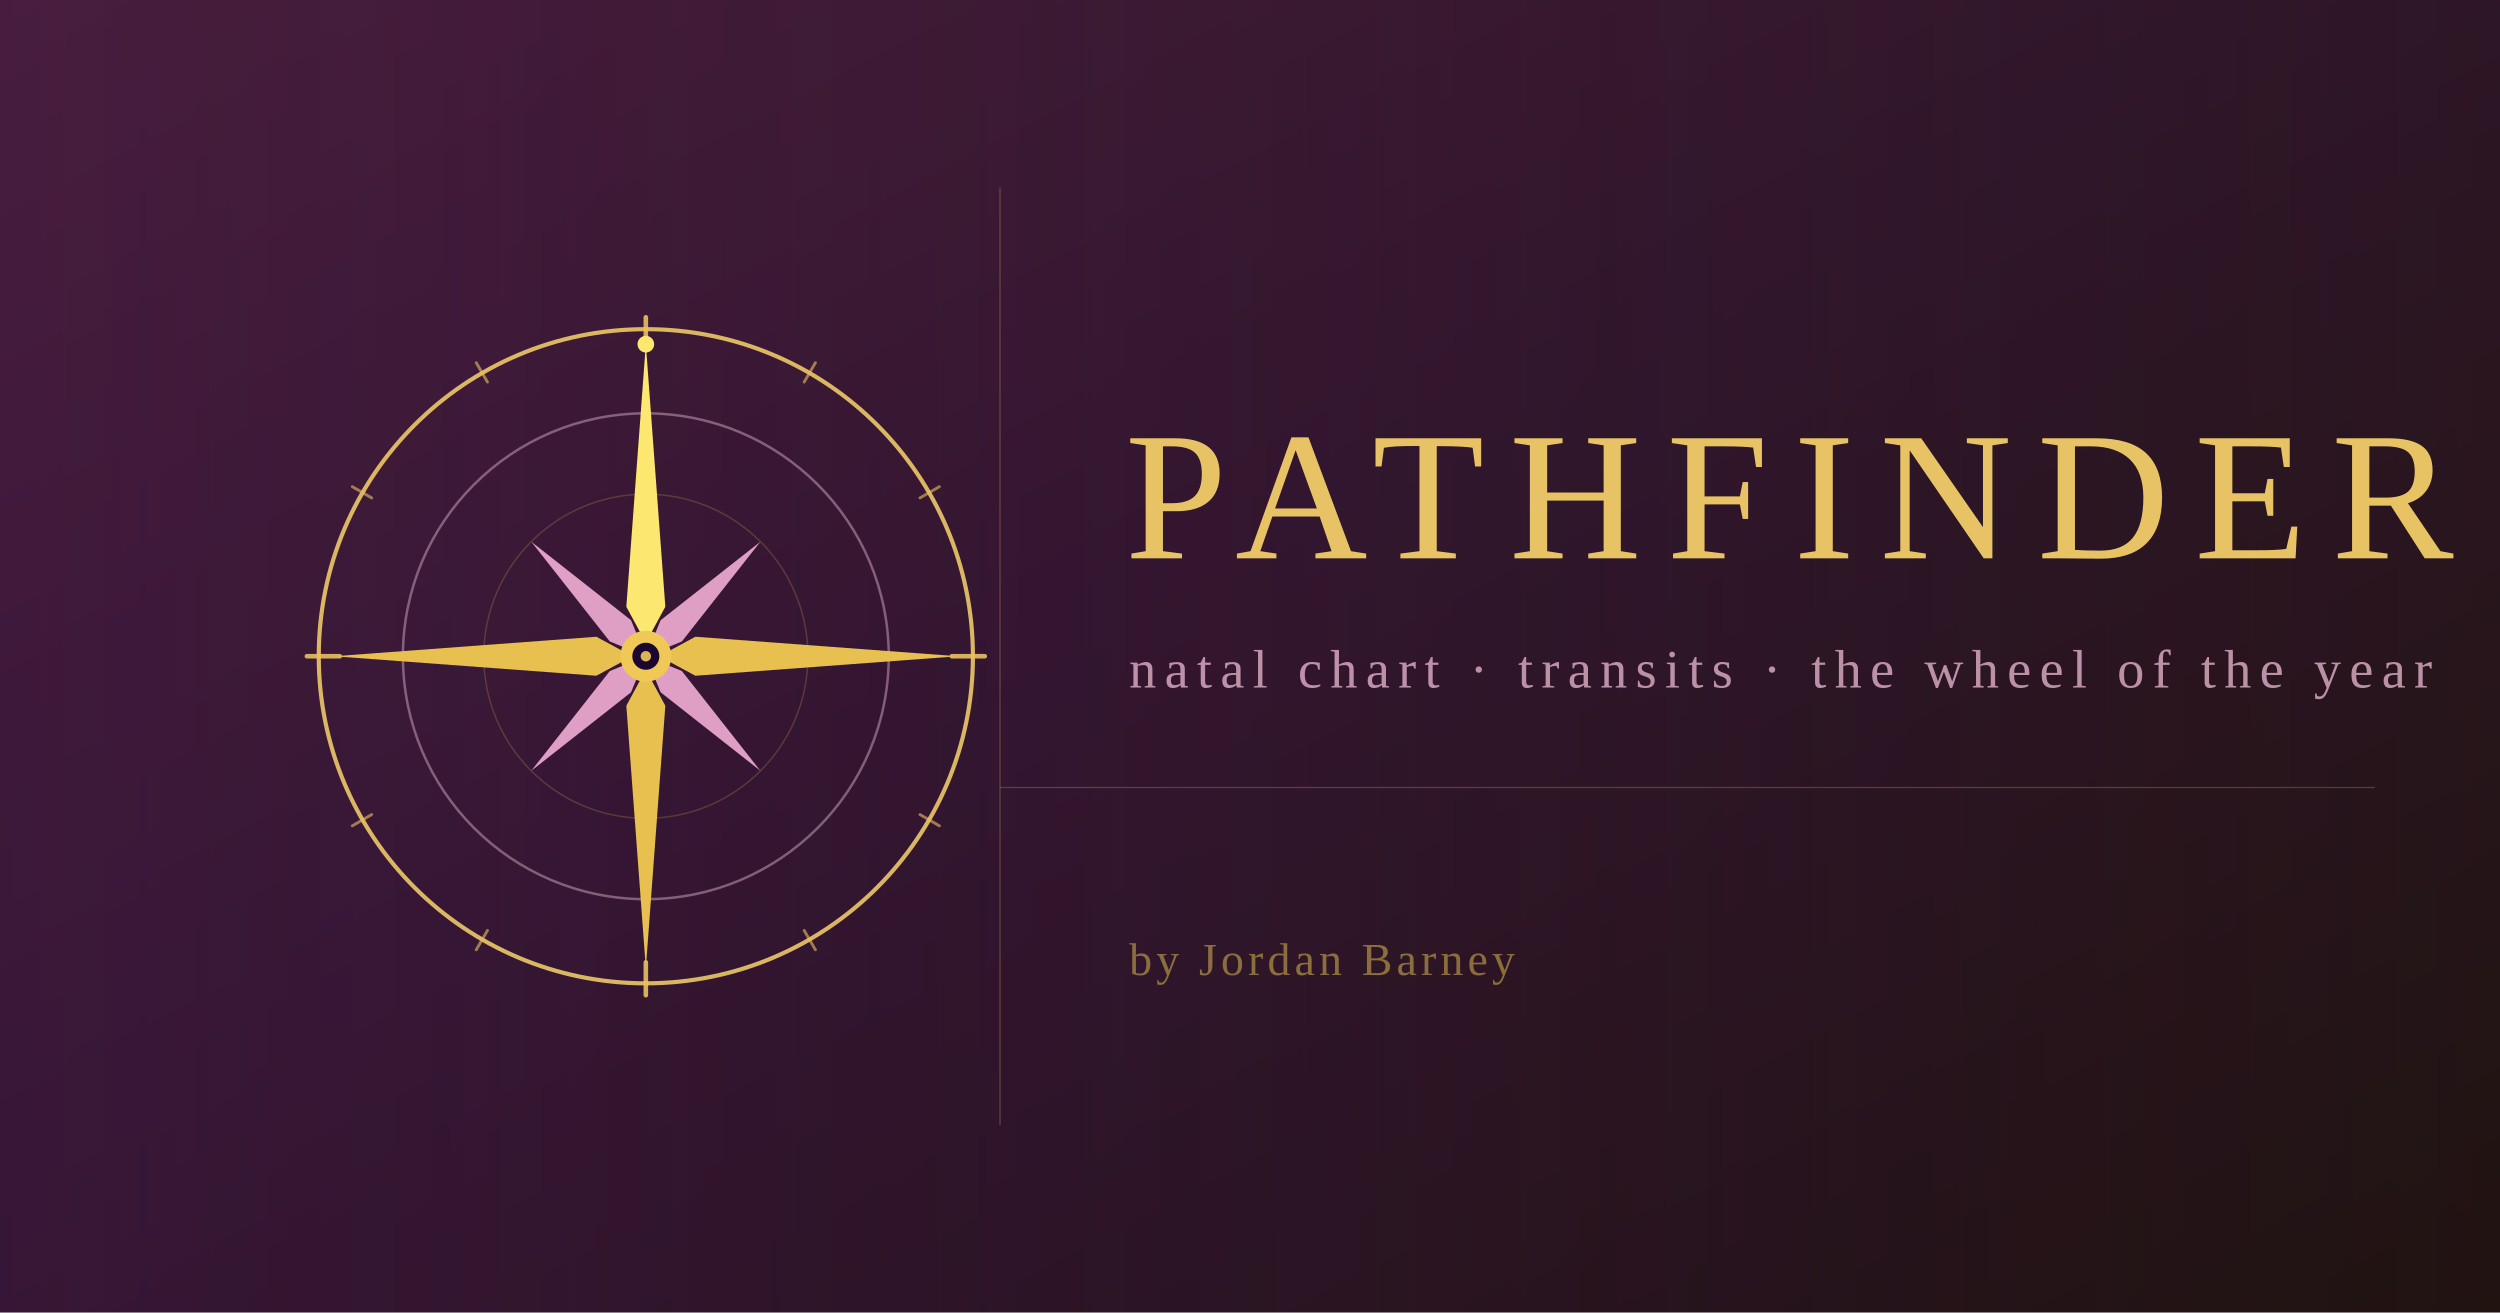
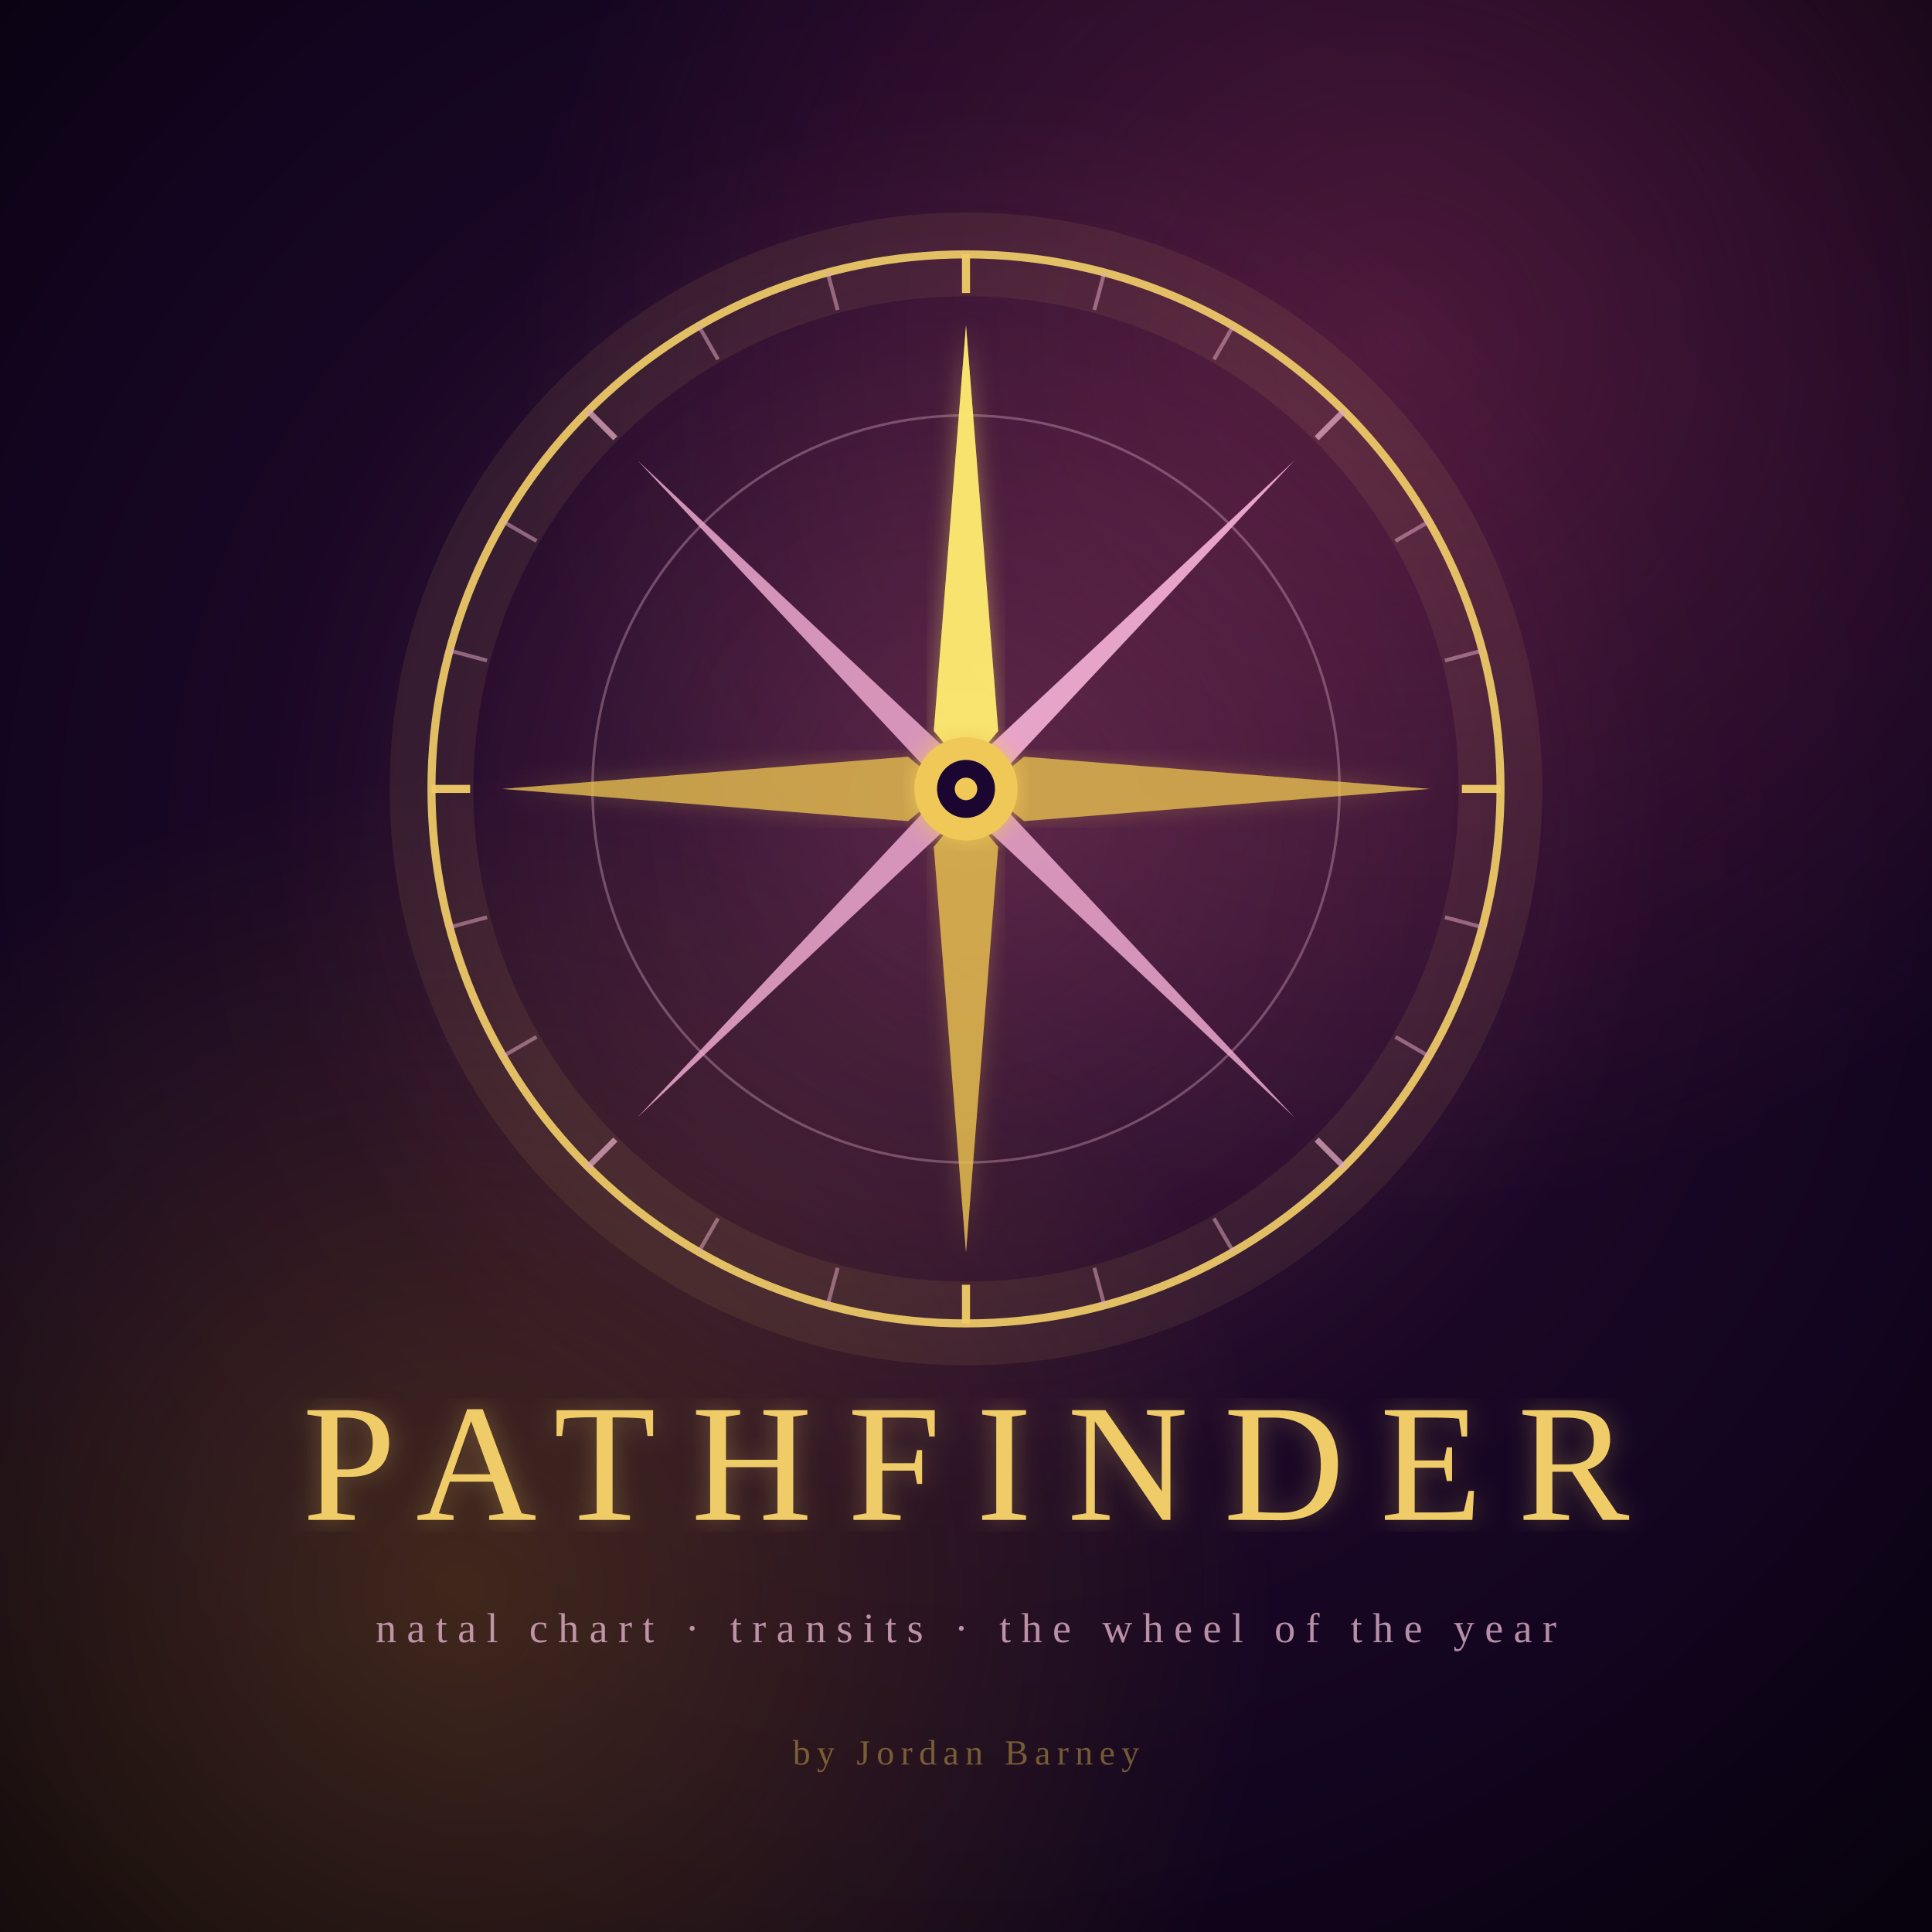
- <svg xmlns="http://www.w3.org/2000/svg" viewBox="0 0 1200 630">
+ <svg xmlns="http://www.w3.org/2000/svg" viewBox="0 0 600 600" width="600" height="600">
  <defs>
-     <linearGradient id="bg" x1="0%" y1="0%" x2="100%" y2="100%">
+     <radialGradient id="bg" cx="50%" cy="44%" r="72%">
      <stop offset="0%" stop-color="#2e0e30" />
-       <stop offset="45%" stop-color="#1a0628" />
-       <stop offset="100%" stop-color="#09020e" />
-     </linearGradient>
-     <linearGradient id="rose-stripe" x1="0%" y1="0%" x2="100%" y2="0%">
-       <stop offset="0%" stop-color="#c06080" stop-opacity="0.18" />
-       <stop offset="100%" stop-color="#c06080" stop-opacity="0" />
-     </linearGradient>
-     <linearGradient id="gold-stripe" x1="100%" y1="0%" x2="0%" y2="0%">
-       <stop offset="0%" stop-color="#c89020" stop-opacity="0.12" />
-       <stop offset="100%" stop-color="#c89020" stop-opacity="0" />
-     </linearGradient>
+       <stop offset="38%" stop-color="#1e0828" />
+       <stop offset="70%" stop-color="#130520" />
+       <stop offset="100%" stop-color="#08020e" />
+     </radialGradient>
+     <radialGradient id="rg1" cx="72%" cy="18%" r="45%">
+       <stop offset="0%" stop-color="rgba(192,64,106,0.30)" />
+       <stop offset="100%" stop-color="rgba(192,64,106,0)" />
+     </radialGradient>
+     <radialGradient id="rg2" cx="24%" cy="82%" r="42%">
+       <stop offset="0%" stop-color="rgba(200,144,10,0.24)" />
+       <stop offset="100%" stop-color="rgba(200,144,10,0)" />
+     </radialGradient>
+     <radialGradient id="rg3" cx="50%" cy="42%" r="36%">
+       <stop offset="0%" stop-color="rgba(212,112,140,0.22)" />
+       <stop offset="100%" stop-color="rgba(212,112,140,0)" />
+     </radialGradient>
+     <filter id="glow-gold">
+       <feGaussianBlur stdDeviation="3.5" result="blur" />
+       <feMerge>
+         <feMergeNode in="blur" />
+         <feMergeNode in="SourceGraphic" />
+       </feMerge>
+     </filter>
+     <filter id="glow-rose">
+       <feGaussianBlur stdDeviation="2.5" result="blur" />
+       <feMerge>
+         <feMergeNode in="blur" />
+         <feMergeNode in="SourceGraphic" />
+       </feMerge>
+     </filter>
+     <filter id="text-glow">
+       <feGaussianBlur stdDeviation="4" result="blur" />
+       <feMerge>
+         <feMergeNode in="blur" />
+         <feMergeNode in="SourceGraphic" />
+       </feMerge>
+     </filter>
  </defs>
-   <rect width="1200" height="630" fill="url(#bg)" />
-   <rect width="1200" height="630" fill="url(#rose-stripe)" />
-   <rect width="1200" height="630" fill="url(#gold-stripe)" />
-   <line x1="480" y1="378" x2="1140" y2="378" stroke="#c9a84c" stroke-width="0.6" opacity="0.30" />
-   <circle cx="310" cy="315" r="157.0" fill="none" stroke="#f0cc68" stroke-width="2" opacity="0.88" />
-   <circle cx="310" cy="315" r="116.6" fill="none" stroke="#d4a8c0" stroke-width="1.2" opacity="0.50" />
-   <circle cx="310" cy="315" r="77.8" fill="none" stroke="#c9a84c" stroke-width="0.7" opacity="0.25" />
-   <line x1="310.0" y1="168.1" x2="310.0" y2="152.3" stroke="#e8c060" stroke-width="2.2" opacity="0.9" stroke-linecap="round" />
-   <line x1="386.0" y1="183.4" x2="391.4" y2="174.1" stroke="#e8c060" stroke-width="1.4" opacity="0.6" stroke-linecap="round" />
-   <line x1="441.6" y1="239.0" x2="450.9" y2="233.6" stroke="#e8c060" stroke-width="1.4" opacity="0.6" stroke-linecap="round" />
-   <line x1="456.9" y1="315.0" x2="472.7" y2="315.0" stroke="#e8c060" stroke-width="2.2" opacity="0.9" stroke-linecap="round" />
-   <line x1="441.6" y1="391.0" x2="450.9" y2="396.4" stroke="#e8c060" stroke-width="1.4" opacity="0.6" stroke-linecap="round" />
-   <line x1="386.0" y1="446.6" x2="391.4" y2="455.9" stroke="#e8c060" stroke-width="1.4" opacity="0.6" stroke-linecap="round" />
-   <line x1="310.0" y1="461.9" x2="310.0" y2="477.7" stroke="#e8c060" stroke-width="2.2" opacity="0.9" stroke-linecap="round" />
-   <line x1="234.0" y1="446.6" x2="228.6" y2="455.9" stroke="#e8c060" stroke-width="1.4" opacity="0.6" stroke-linecap="round" />
-   <line x1="178.4" y1="391.0" x2="169.1" y2="396.4" stroke="#e8c060" stroke-width="1.4" opacity="0.6" stroke-linecap="round" />
-   <line x1="163.1" y1="315.0" x2="147.3" y2="315.0" stroke="#e8c060" stroke-width="2.2" opacity="0.9" stroke-linecap="round" />
-   <line x1="178.4" y1="239.0" x2="169.1" y2="233.6" stroke="#e8c060" stroke-width="1.4" opacity="0.6" stroke-linecap="round" />
-   <line x1="234.0" y1="183.4" x2="228.6" y2="174.1" stroke="#e8c060" stroke-width="1.4" opacity="0.6" stroke-linecap="round" />
-   <polygon points="310,165.24 319.36,291.24 310,308.52 300.64,291.24" fill="#fce870" />
-   <polygon points="310,464.76 319.36,338.76 310,321.48 300.64,338.76" fill="#e8c050" />
-   <polygon points="459.76,315 333.76,324.36 316.48,315 333.76,305.64" fill="#e8c050" />
-   <polygon points="160.24,315 286.24,324.36 303.52,315 286.24,305.64" fill="#e8c050" />
-   <polygon points="365.0,260.0 327.3,307.9 310.0,315.0 317.1,297.7" fill="#eeaad0" opacity="0.92" />
-   <polygon points="365.0,370.0 317.1,332.3 310.0,315.0 327.3,322.1" fill="#eeaad0" opacity="0.92" />
-   <polygon points="255.0,370.0 292.7,322.1 310.0,315.0 302.9,332.3" fill="#eeaad0" opacity="0.92" />
-   <polygon points="255.0,260.0 302.9,297.7 310.0,315.0 292.7,307.9" fill="#eeaad0" opacity="0.92" />
-   <circle cx="310" cy="315" r="12.2" fill="#f0c858" />
-   <circle cx="310" cy="315" r="6.5" fill="#1a0630" />
-   <circle cx="310" cy="315" r="2.5" fill="#f0c858" opacity="0.90" />
-   <circle cx="310" cy="165.2" r="4.0" fill="#fce870" />
-   <line x1="480" y1="90" x2="480" y2="540" stroke="#c9a84c" stroke-width="0.8" opacity="0.25" />
-   <text x="540" y="268" font-family="Georgia, 'Times New Roman', serif" font-size="88" font-weight="normal" letter-spacing="12" fill="#f0cc68" opacity="0.95">PATHFINDER</text>
-   <text x="542" y="330" font-family="Georgia, 'Times New Roman', serif" font-size="26" font-weight="normal" letter-spacing="4" fill="#e0b0c8" opacity="0.80">natal chart  ·  transits  ·  the wheel of the year</text>
-   <text x="542" y="468" font-family="Georgia, 'Times New Roman', serif" font-size="22" font-weight="normal" letter-spacing="2" fill="#c9a84c" opacity="0.60">by Jordan Barney</text>
+   <rect width="600" height="600" fill="url(#bg)" />
+   <rect width="600" height="600" fill="url(#rg1)" />
+   <rect width="600" height="600" fill="url(#rg2)" />
+   <rect width="600" height="600" fill="url(#rg3)" />
+   <g transform="translate(300,245)">
+     <circle cx="0" cy="0" r="166" fill="none" stroke="rgba(240,200,104,0.08)" stroke-width="26" />
+     <circle cx="0" cy="0" r="166" fill="none" stroke="#f0cc68" stroke-width="2.5" opacity="0.92" />
+     <line x1="0" y1="-154" x2="0" y2="-166" stroke="#f0cc68" stroke-width="2.5" opacity="0.95" />
+     <line x1="0" y1="154" x2="0" y2="166" stroke="#f0cc68" stroke-width="2.5" opacity="0.95" />
+     <line x1="-154" y1="0" x2="-166" y2="0" stroke="#f0cc68" stroke-width="2.5" opacity="0.95" />
+     <line x1="154" y1="0" x2="166" y2="0" stroke="#f0cc68" stroke-width="2.5" opacity="0.95" />
+     <line x1="0" y1="-154" x2="0" y2="-166" stroke="#e0a8c0" stroke-width="1.8" opacity="0.75" transform="rotate(45)" />
+     <line x1="0" y1="-154" x2="0" y2="-166" stroke="#e0a8c0" stroke-width="1.8" opacity="0.75" transform="rotate(135)" />
+     <line x1="0" y1="-154" x2="0" y2="-166" stroke="#e0a8c0" stroke-width="1.8" opacity="0.75" transform="rotate(225)" />
+     <line x1="0" y1="-154" x2="0" y2="-166" stroke="#e0a8c0" stroke-width="1.8" opacity="0.75" transform="rotate(315)" />
+     <line x1="0" y1="-154" x2="0" y2="-166" stroke="#e0a8c0" stroke-width="1.2" opacity="0.52" transform="rotate(15)" />
+     <line x1="0" y1="-154" x2="0" y2="-166" stroke="#e0a8c0" stroke-width="1.2" opacity="0.52" transform="rotate(30)" />
+     <line x1="0" y1="-154" x2="0" y2="-166" stroke="#e0a8c0" stroke-width="1.2" opacity="0.52" transform="rotate(60)" />
+     <line x1="0" y1="-154" x2="0" y2="-166" stroke="#e0a8c0" stroke-width="1.2" opacity="0.52" transform="rotate(75)" />
+     <line x1="0" y1="-154" x2="0" y2="-166" stroke="#e0a8c0" stroke-width="1.2" opacity="0.52" transform="rotate(105)" />
+     <line x1="0" y1="-154" x2="0" y2="-166" stroke="#e0a8c0" stroke-width="1.2" opacity="0.52" transform="rotate(120)" />
+     <line x1="0" y1="-154" x2="0" y2="-166" stroke="#e0a8c0" stroke-width="1.2" opacity="0.52" transform="rotate(150)" />
+     <line x1="0" y1="-154" x2="0" y2="-166" stroke="#e0a8c0" stroke-width="1.2" opacity="0.52" transform="rotate(165)" />
+     <line x1="0" y1="-154" x2="0" y2="-166" stroke="#e0a8c0" stroke-width="1.2" opacity="0.52" transform="rotate(195)" />
+     <line x1="0" y1="-154" x2="0" y2="-166" stroke="#e0a8c0" stroke-width="1.2" opacity="0.52" transform="rotate(210)" />
+     <line x1="0" y1="-154" x2="0" y2="-166" stroke="#e0a8c0" stroke-width="1.2" opacity="0.52" transform="rotate(240)" />
+     <line x1="0" y1="-154" x2="0" y2="-166" stroke="#e0a8c0" stroke-width="1.2" opacity="0.52" transform="rotate(255)" />
+     <line x1="0" y1="-154" x2="0" y2="-166" stroke="#e0a8c0" stroke-width="1.2" opacity="0.52" transform="rotate(285)" />
+     <line x1="0" y1="-154" x2="0" y2="-166" stroke="#e0a8c0" stroke-width="1.2" opacity="0.52" transform="rotate(300)" />
+     <line x1="0" y1="-154" x2="0" y2="-166" stroke="#e0a8c0" stroke-width="1.2" opacity="0.52" transform="rotate(330)" />
+     <line x1="0" y1="-154" x2="0" y2="-166" stroke="#e0a8c0" stroke-width="1.2" opacity="0.52" transform="rotate(345)" />
+     <circle cx="0" cy="0" r="116" fill="none" stroke="#d4a8c0" stroke-width="0.8" opacity="0.38" />
+     <polygon points="0,-144 10,-18 0,-6 -10,-18" fill="#fce870" opacity="0.40" filter="url(#glow-gold)" />
+     <polygon points="0,144 10,18 0,6 -10,18" fill="#e8c050" opacity="0.28" filter="url(#glow-gold)" />
+     <polygon points="144,0 18,10 6,0 18,-10" fill="#e8c050" opacity="0.24" filter="url(#glow-gold)" />
+     <polygon points="-144,0 -18,10 -6,0 -18,-10" fill="#e8c050" opacity="0.24" filter="url(#glow-gold)" />
+     <polygon points="0,-144 10,-18 0,-6 -10,-18" fill="#fce870" opacity="0.96" />
+     <polygon points="0,144 10,18 0,6 -10,18" fill="#e8c050" opacity="0.78" />
+     <polygon points="144,0 18,10 6,0 18,-10" fill="#e8c050" opacity="0.74" />
+     <polygon points="-144,0 -18,10 -6,0 -18,-10" fill="#e8c050" opacity="0.74" />
+     <polygon points="102,-102 14,-8 6,-6 8,-14" fill="#eeaad0" opacity="0.95" />
+     <polygon points="-102,-102 -14,-8 -6,-6 -8,-14" fill="#eeaad0" opacity="0.84" />
+     <polygon points="102,102 14,8 6,6 8,14" fill="#eeaad0" opacity="0.84" />
+     <polygon points="-102,102 -14,8 -6,6 -8,14" fill="#eeaad0" opacity="0.84" />
+     <circle cx="0" cy="0" r="16" fill="#f0c858" opacity="0.82" filter="url(#glow-gold)" />
+     <circle cx="0" cy="0" r="16" fill="#f0c858" />
+     <circle cx="0" cy="0" r="9" fill="#1a0630" />
+     <circle cx="0" cy="0" r="3.5" fill="#f0c858" />
+   </g>
+   <text x="300" y="472" text-anchor="middle" font-family="Georgia, 'Times New Roman', serif" font-size="52" letter-spacing="11" fill="#f0cc68" opacity="0.32" filter="url(#text-glow)">PATHFINDER</text>
+   <text x="300" y="472" text-anchor="middle" font-family="Georgia, 'Times New Roman', serif" font-size="52" letter-spacing="11" fill="#f0cc68">PATHFINDER</text>
+   <text x="300" y="510" text-anchor="middle" font-family="Georgia, 'Times New Roman', serif" font-size="13" letter-spacing="3.2" fill="#e0b0c8" opacity="0.80">natal chart · transits · the wheel of the year</text>
+   <text x="300" y="548" text-anchor="middle" font-family="Georgia, 'Times New Roman', serif" font-size="11" letter-spacing="2" fill="#c9a84c" opacity="0.50">by Jordan Barney</text>
</svg>
